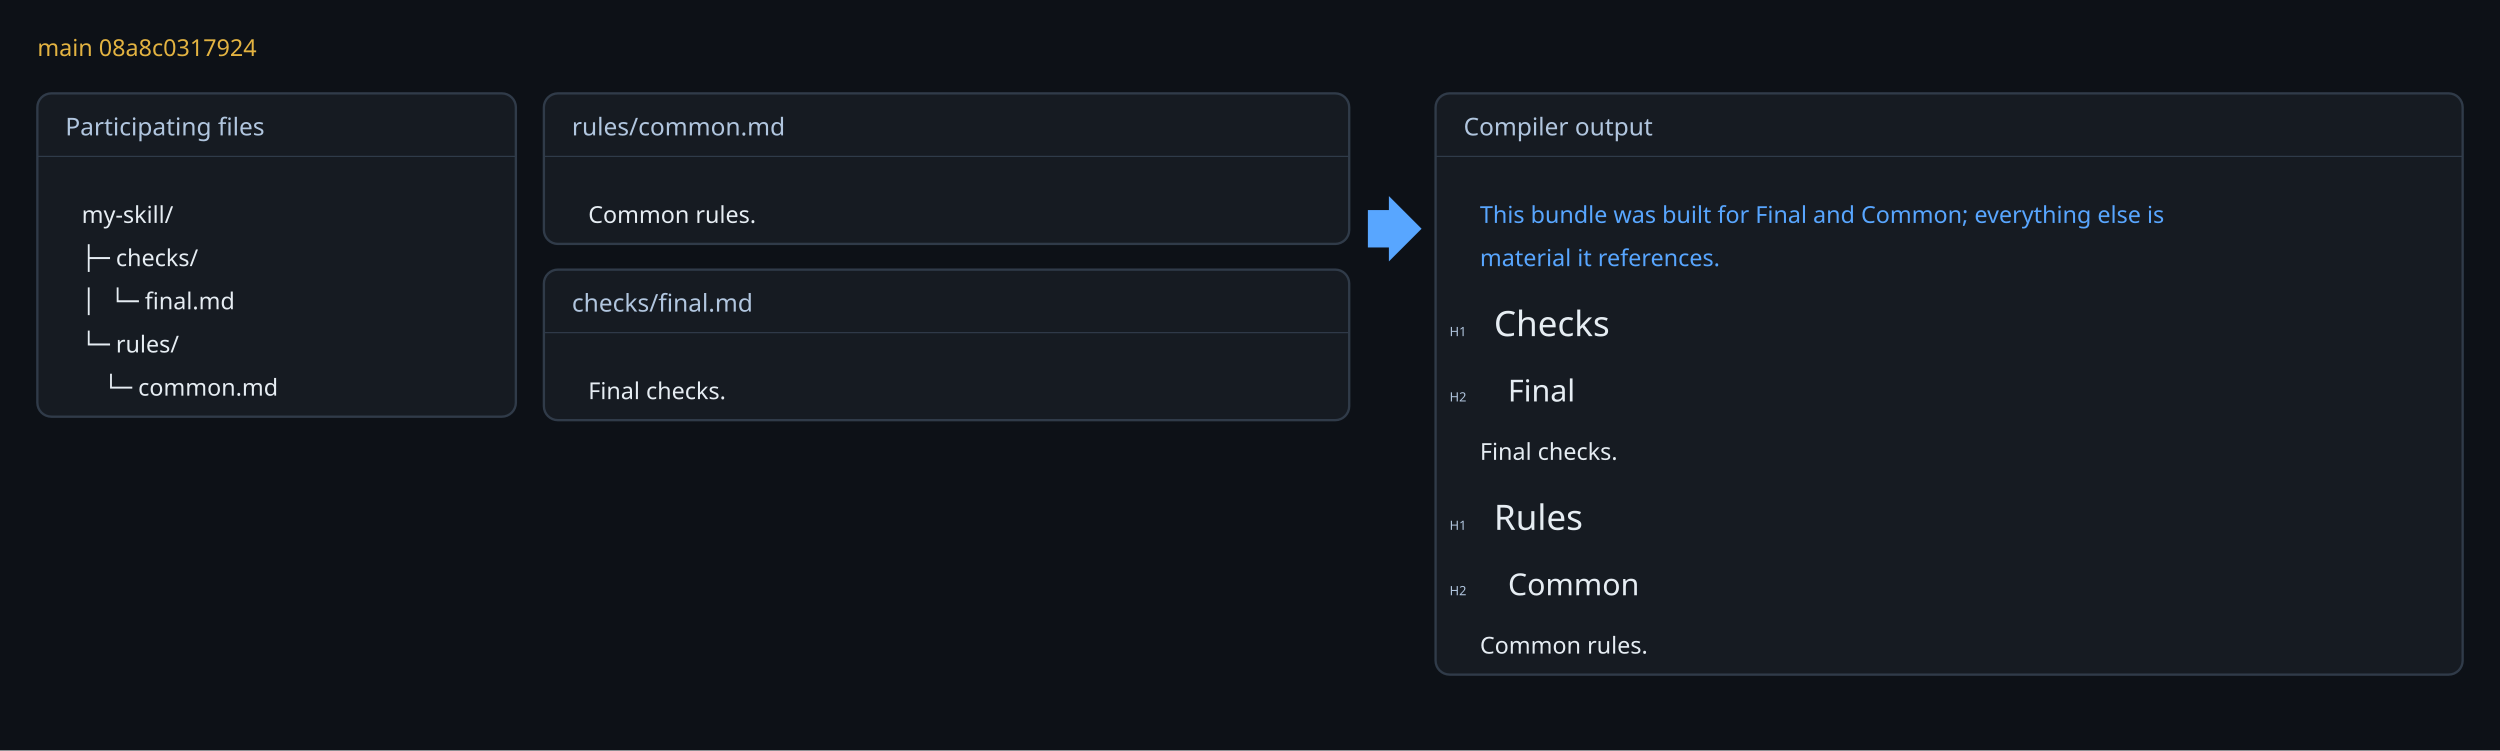
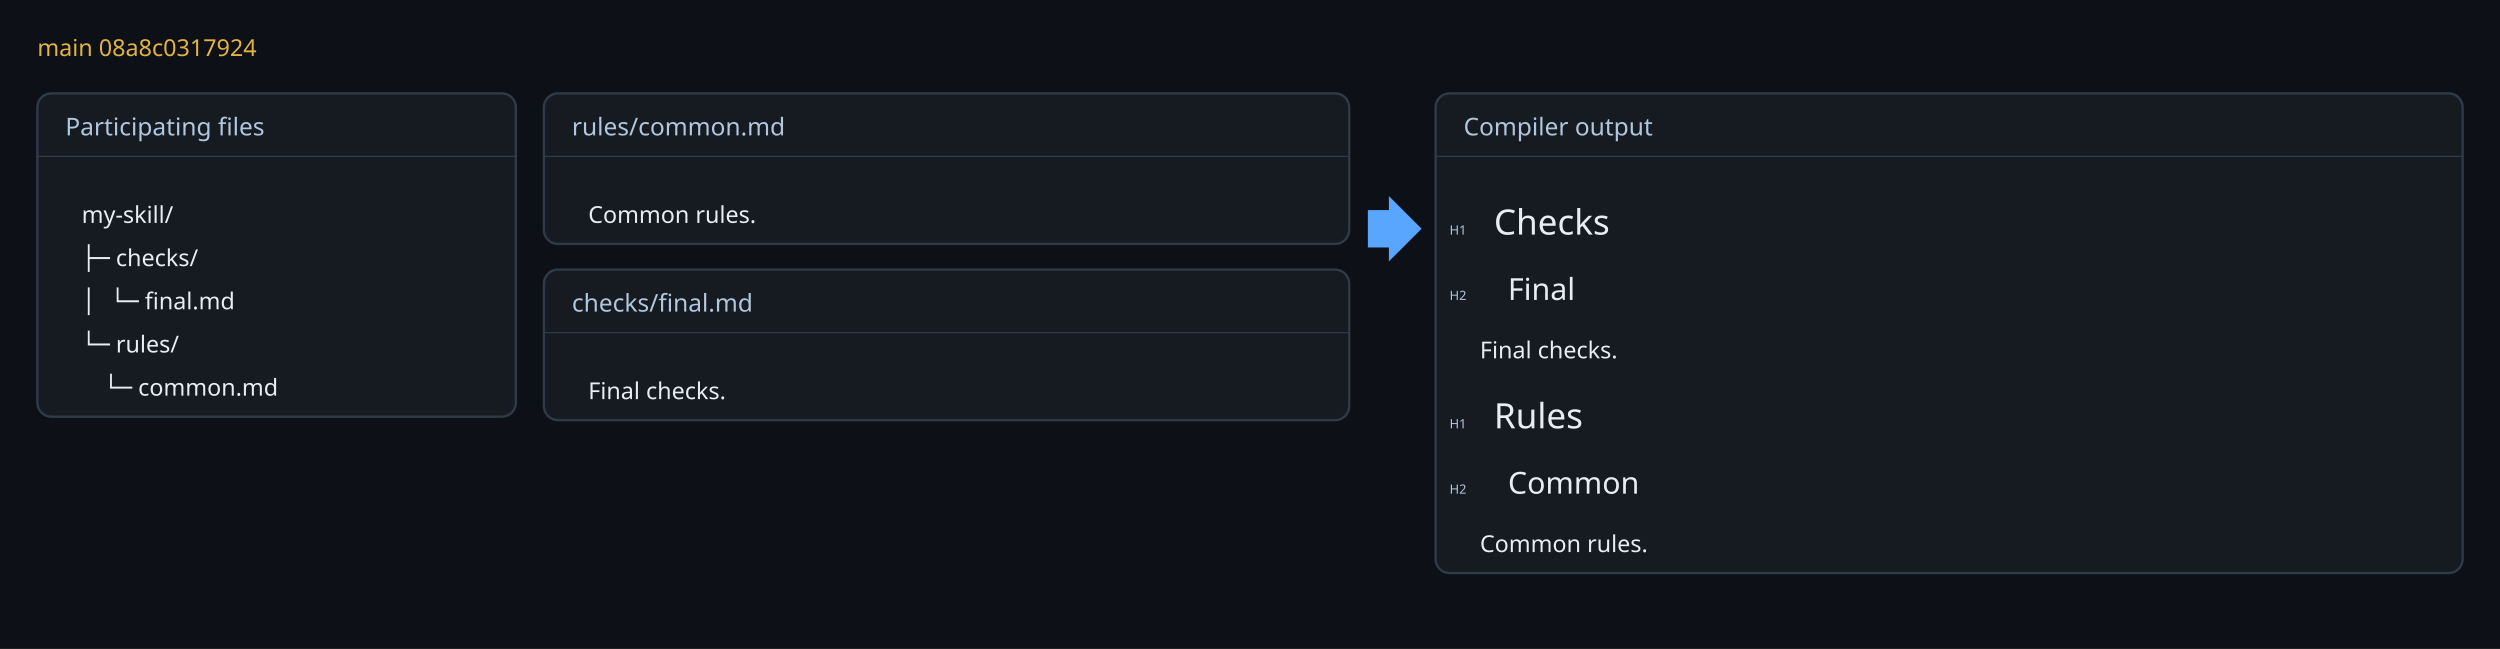
- <svg xmlns="http://www.w3.org/2000/svg" width="2142" height="643" viewBox="0 0 2142 643" role="img" aria-labelledby="title desc">
-   <rect width="2142" height="643" fill="#0d1117" />
+ <svg xmlns="http://www.w3.org/2000/svg" width="2142" height="556" viewBox="0 0 2142 556" role="img" aria-labelledby="title desc">
+   <rect width="2142" height="556" fill="#0d1117" />
  <g font-family="IBM Plex Mono" xml:space="preserve">
    <text x="32" y="48" font-size="20" fill="#e3b341" font-weight="400">main 08a8c0317924</text>
    <rect x="32" y="80" width="410" height="277" rx="12" fill="#161b22" stroke="#303b49" stroke-width="2" />
    <text x="56" y="116" font-size="21" fill="#b1c6df" font-weight="400">Participating files</text>
    <path d="M32 134 H442" stroke="#303b49" />
    <text x="70" y="191" font-size="20" fill="#e6edf3" font-weight="400">my-skill/</text>
    <text x="70" y="228" font-size="20" fill="#e6edf3" font-weight="400">├─ checks/</text>
    <text x="70" y="265" font-size="20" fill="#e6edf3" font-weight="400">│  └─ final.md</text>
    <text x="70" y="302" font-size="20" fill="#e6edf3" font-weight="400">└─ rules/</text>
    <text x="70" y="339" font-size="20" fill="#e6edf3" font-weight="400">   └─ common.md</text>
    <rect x="466" y="80" width="690" height="129" rx="12" fill="#161b22" stroke="#303b49" stroke-width="2" />
    <text x="490" y="116" font-size="21" fill="#b1c6df" font-weight="400">rules/common.md</text>
    <path d="M466 134 H1156" stroke="#303b49" />
    <text x="504" y="191" font-size="20" fill="#e6edf3" font-weight="400">Common rules.</text>
    <rect x="466" y="231" width="690" height="129" rx="12" fill="#161b22" stroke="#303b49" stroke-width="2" />
    <text x="490" y="267" font-size="21" fill="#b1c6df" font-weight="400">checks/final.md</text>
    <path d="M466 285 H1156" stroke="#303b49" />
    <text x="504" y="342" font-size="20" fill="#e6edf3" font-weight="400">Final checks.</text>
-     <rect x="1230" y="80" width="880" height="498" rx="12" fill="#161b22" stroke="#303b49" stroke-width="2" />
+     <rect x="1230" y="80" width="880" height="411" rx="12" fill="#161b22" stroke="#303b49" stroke-width="2" />
    <text x="1254" y="116" font-size="21" fill="#b1c6df" font-weight="400">Compiler output</text>
    <path d="M1230 134 H2110" stroke="#303b49" />
-     <text x="1268" y="191" font-size="20" fill="#58a6ff" font-weight="400">This bundle was built for Final and Common; everything else is</text>
-     <text x="1268" y="228" font-size="20" fill="#58a6ff" font-weight="400">material it references.</text>
-     <text x="1242" y="288" font-size="11" fill="#b1c6df" font-weight="400">H1</text>
-     <text x="1280" y="288" font-size="30" fill="#e6edf3" font-weight="500">Checks</text>
-     <text x="1242" y="344" font-size="11" fill="#b1c6df" font-weight="400">H2</text>
-     <text x="1292" y="344" font-size="26" fill="#e6edf3" font-weight="500">Final</text>
-     <text x="1268" y="394" font-size="20" fill="#e6edf3" font-weight="400">Final checks.</text>
-     <text x="1242" y="454" font-size="11" fill="#b1c6df" font-weight="400">H1</text>
-     <text x="1280" y="454" font-size="30" fill="#e6edf3" font-weight="500">Rules</text>
-     <text x="1242" y="510" font-size="11" fill="#b1c6df" font-weight="400">H2</text>
-     <text x="1292" y="510" font-size="26" fill="#e6edf3" font-weight="500">Common</text>
-     <text x="1268" y="560" font-size="20" fill="#e6edf3" font-weight="400">Common rules.</text>
+     <text x="1242" y="201" font-size="11" fill="#b1c6df" font-weight="400">H1</text>
+     <text x="1280" y="201" font-size="30" fill="#e6edf3" font-weight="500">Checks</text>
+     <text x="1242" y="257" font-size="11" fill="#b1c6df" font-weight="400">H2</text>
+     <text x="1292" y="257" font-size="26" fill="#e6edf3" font-weight="500">Final</text>
+     <text x="1268" y="307" font-size="20" fill="#e6edf3" font-weight="400">Final checks.</text>
+     <text x="1242" y="367" font-size="11" fill="#b1c6df" font-weight="400">H1</text>
+     <text x="1280" y="367" font-size="30" fill="#e6edf3" font-weight="500">Rules</text>
+     <text x="1242" y="423" font-size="11" fill="#b1c6df" font-weight="400">H2</text>
+     <text x="1292" y="423" font-size="26" fill="#e6edf3" font-weight="500">Common</text>
+     <text x="1268" y="473" font-size="20" fill="#e6edf3" font-weight="400">Common rules.</text>
    <path d="M1172 180 H1190 V168 L1218 196 L1190 224 V212 H1172Z" fill="#58a6ff" />
  </g>
</svg>
